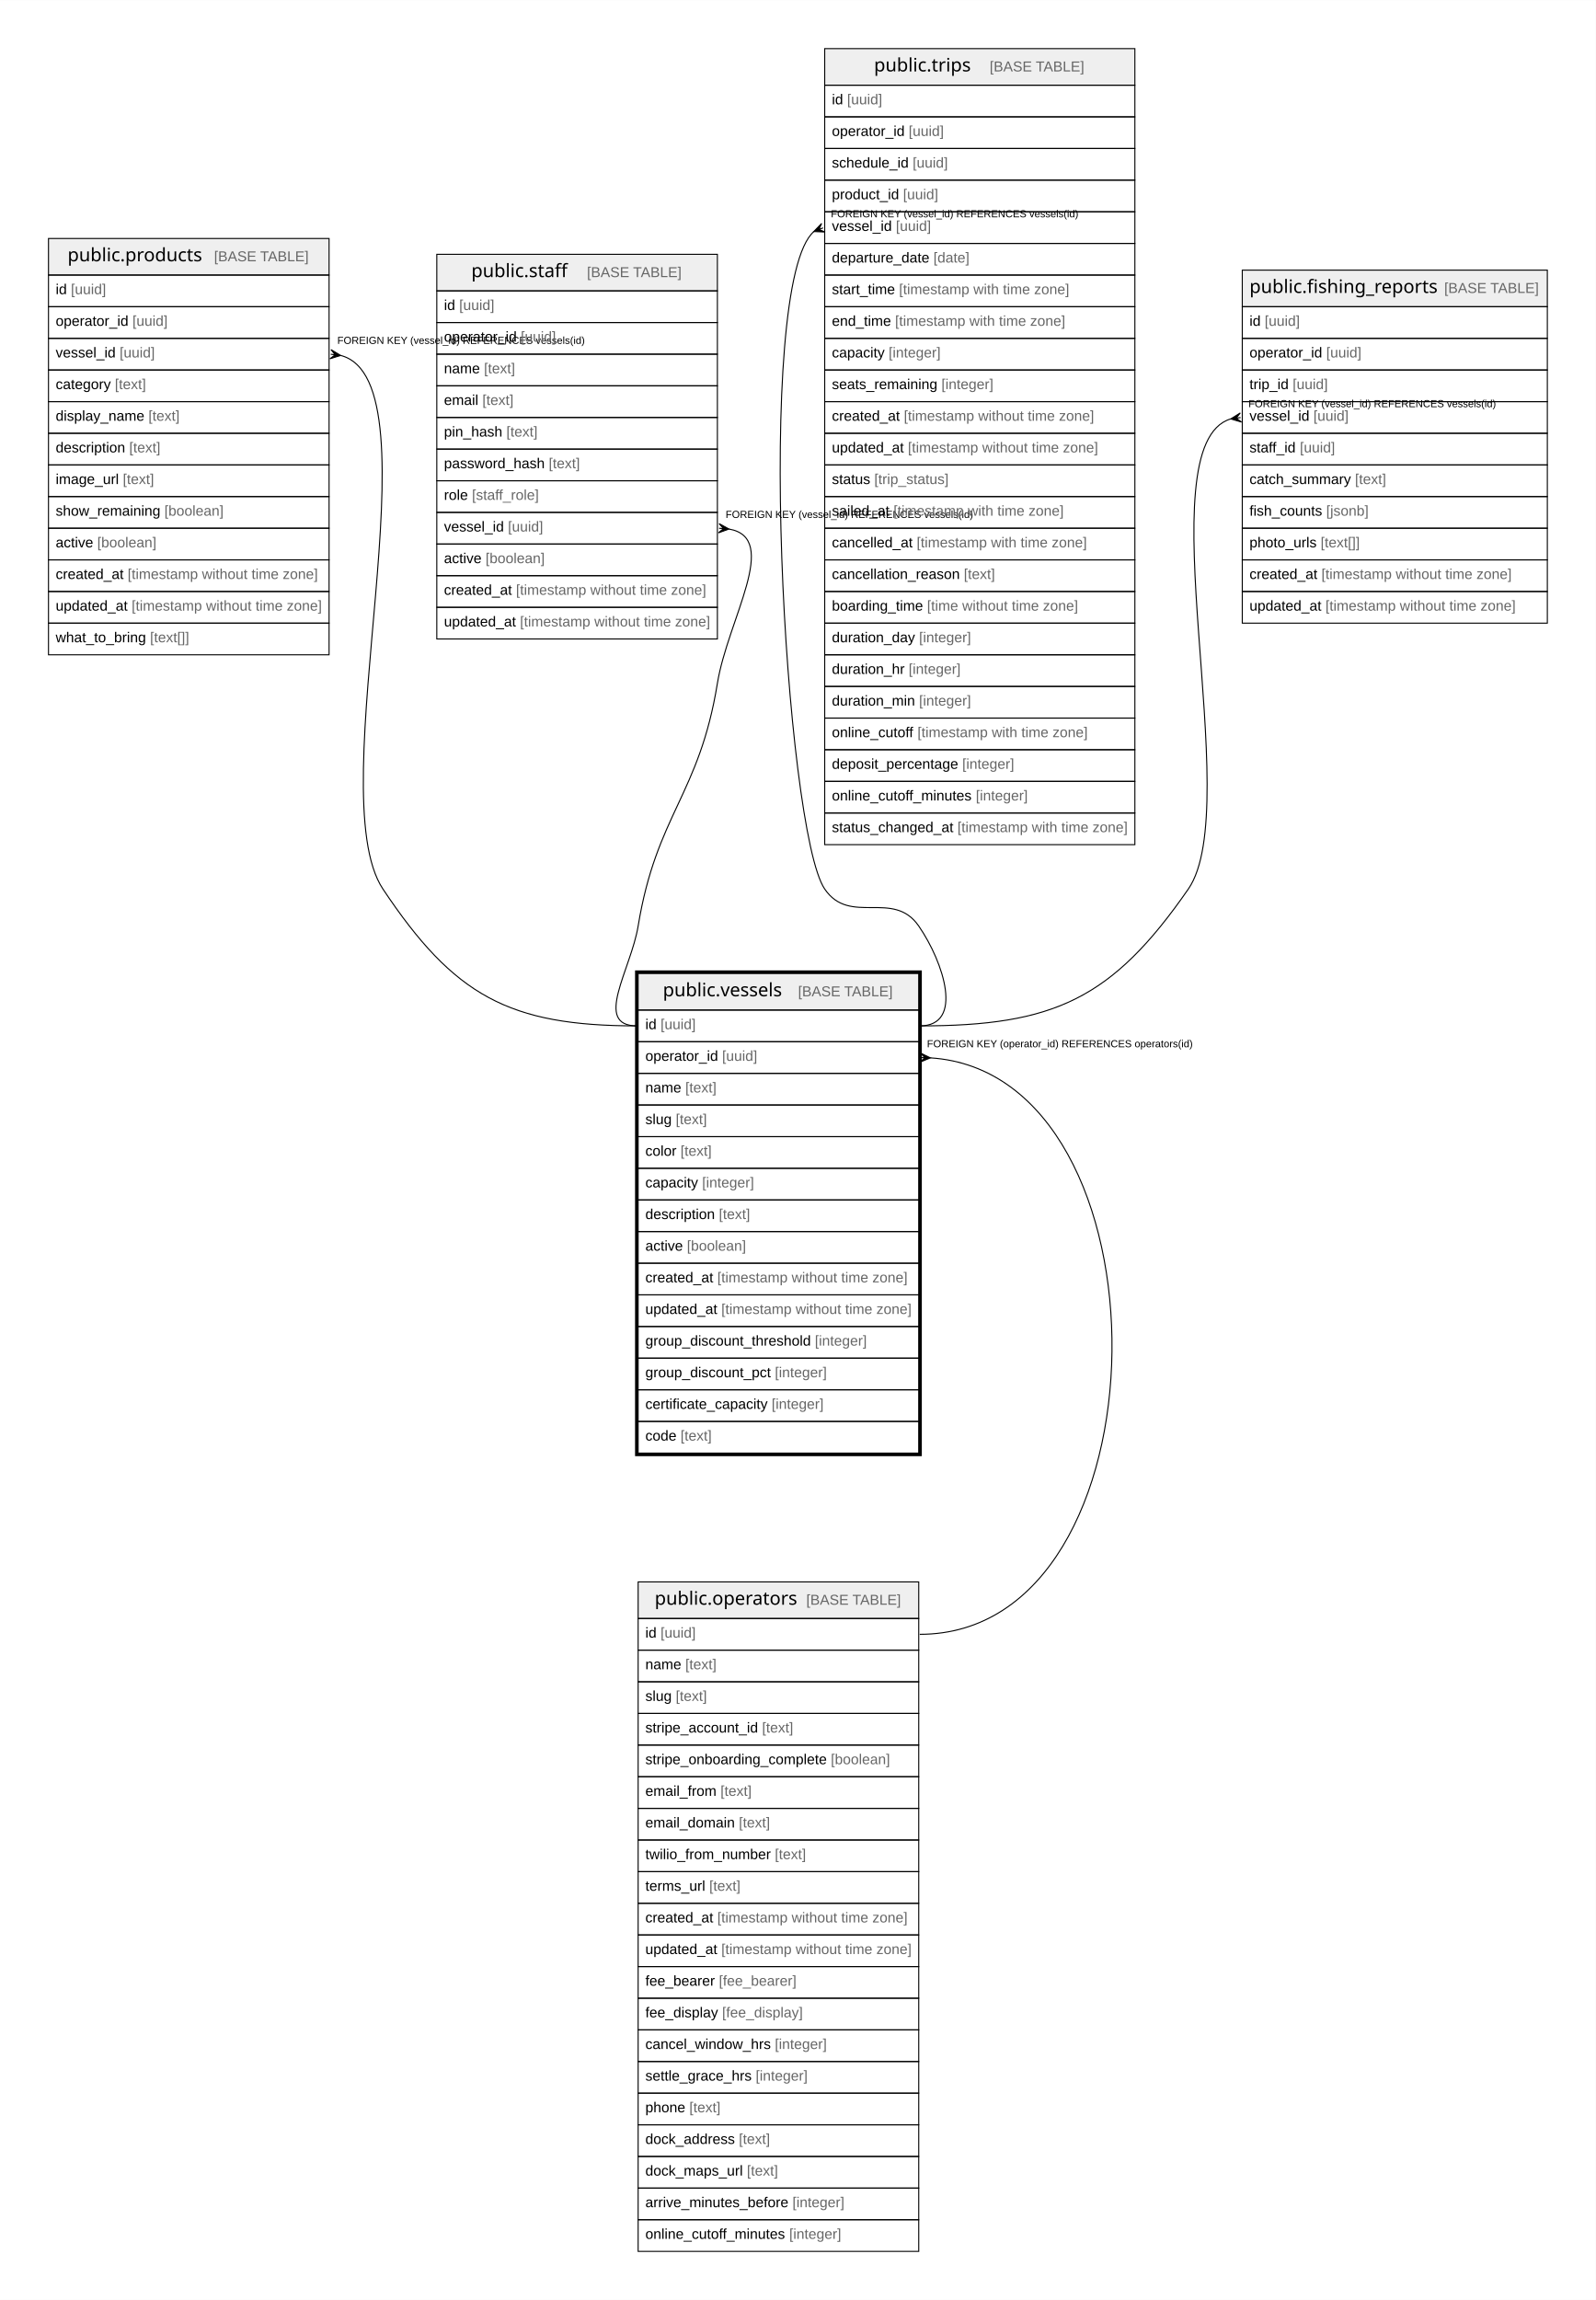
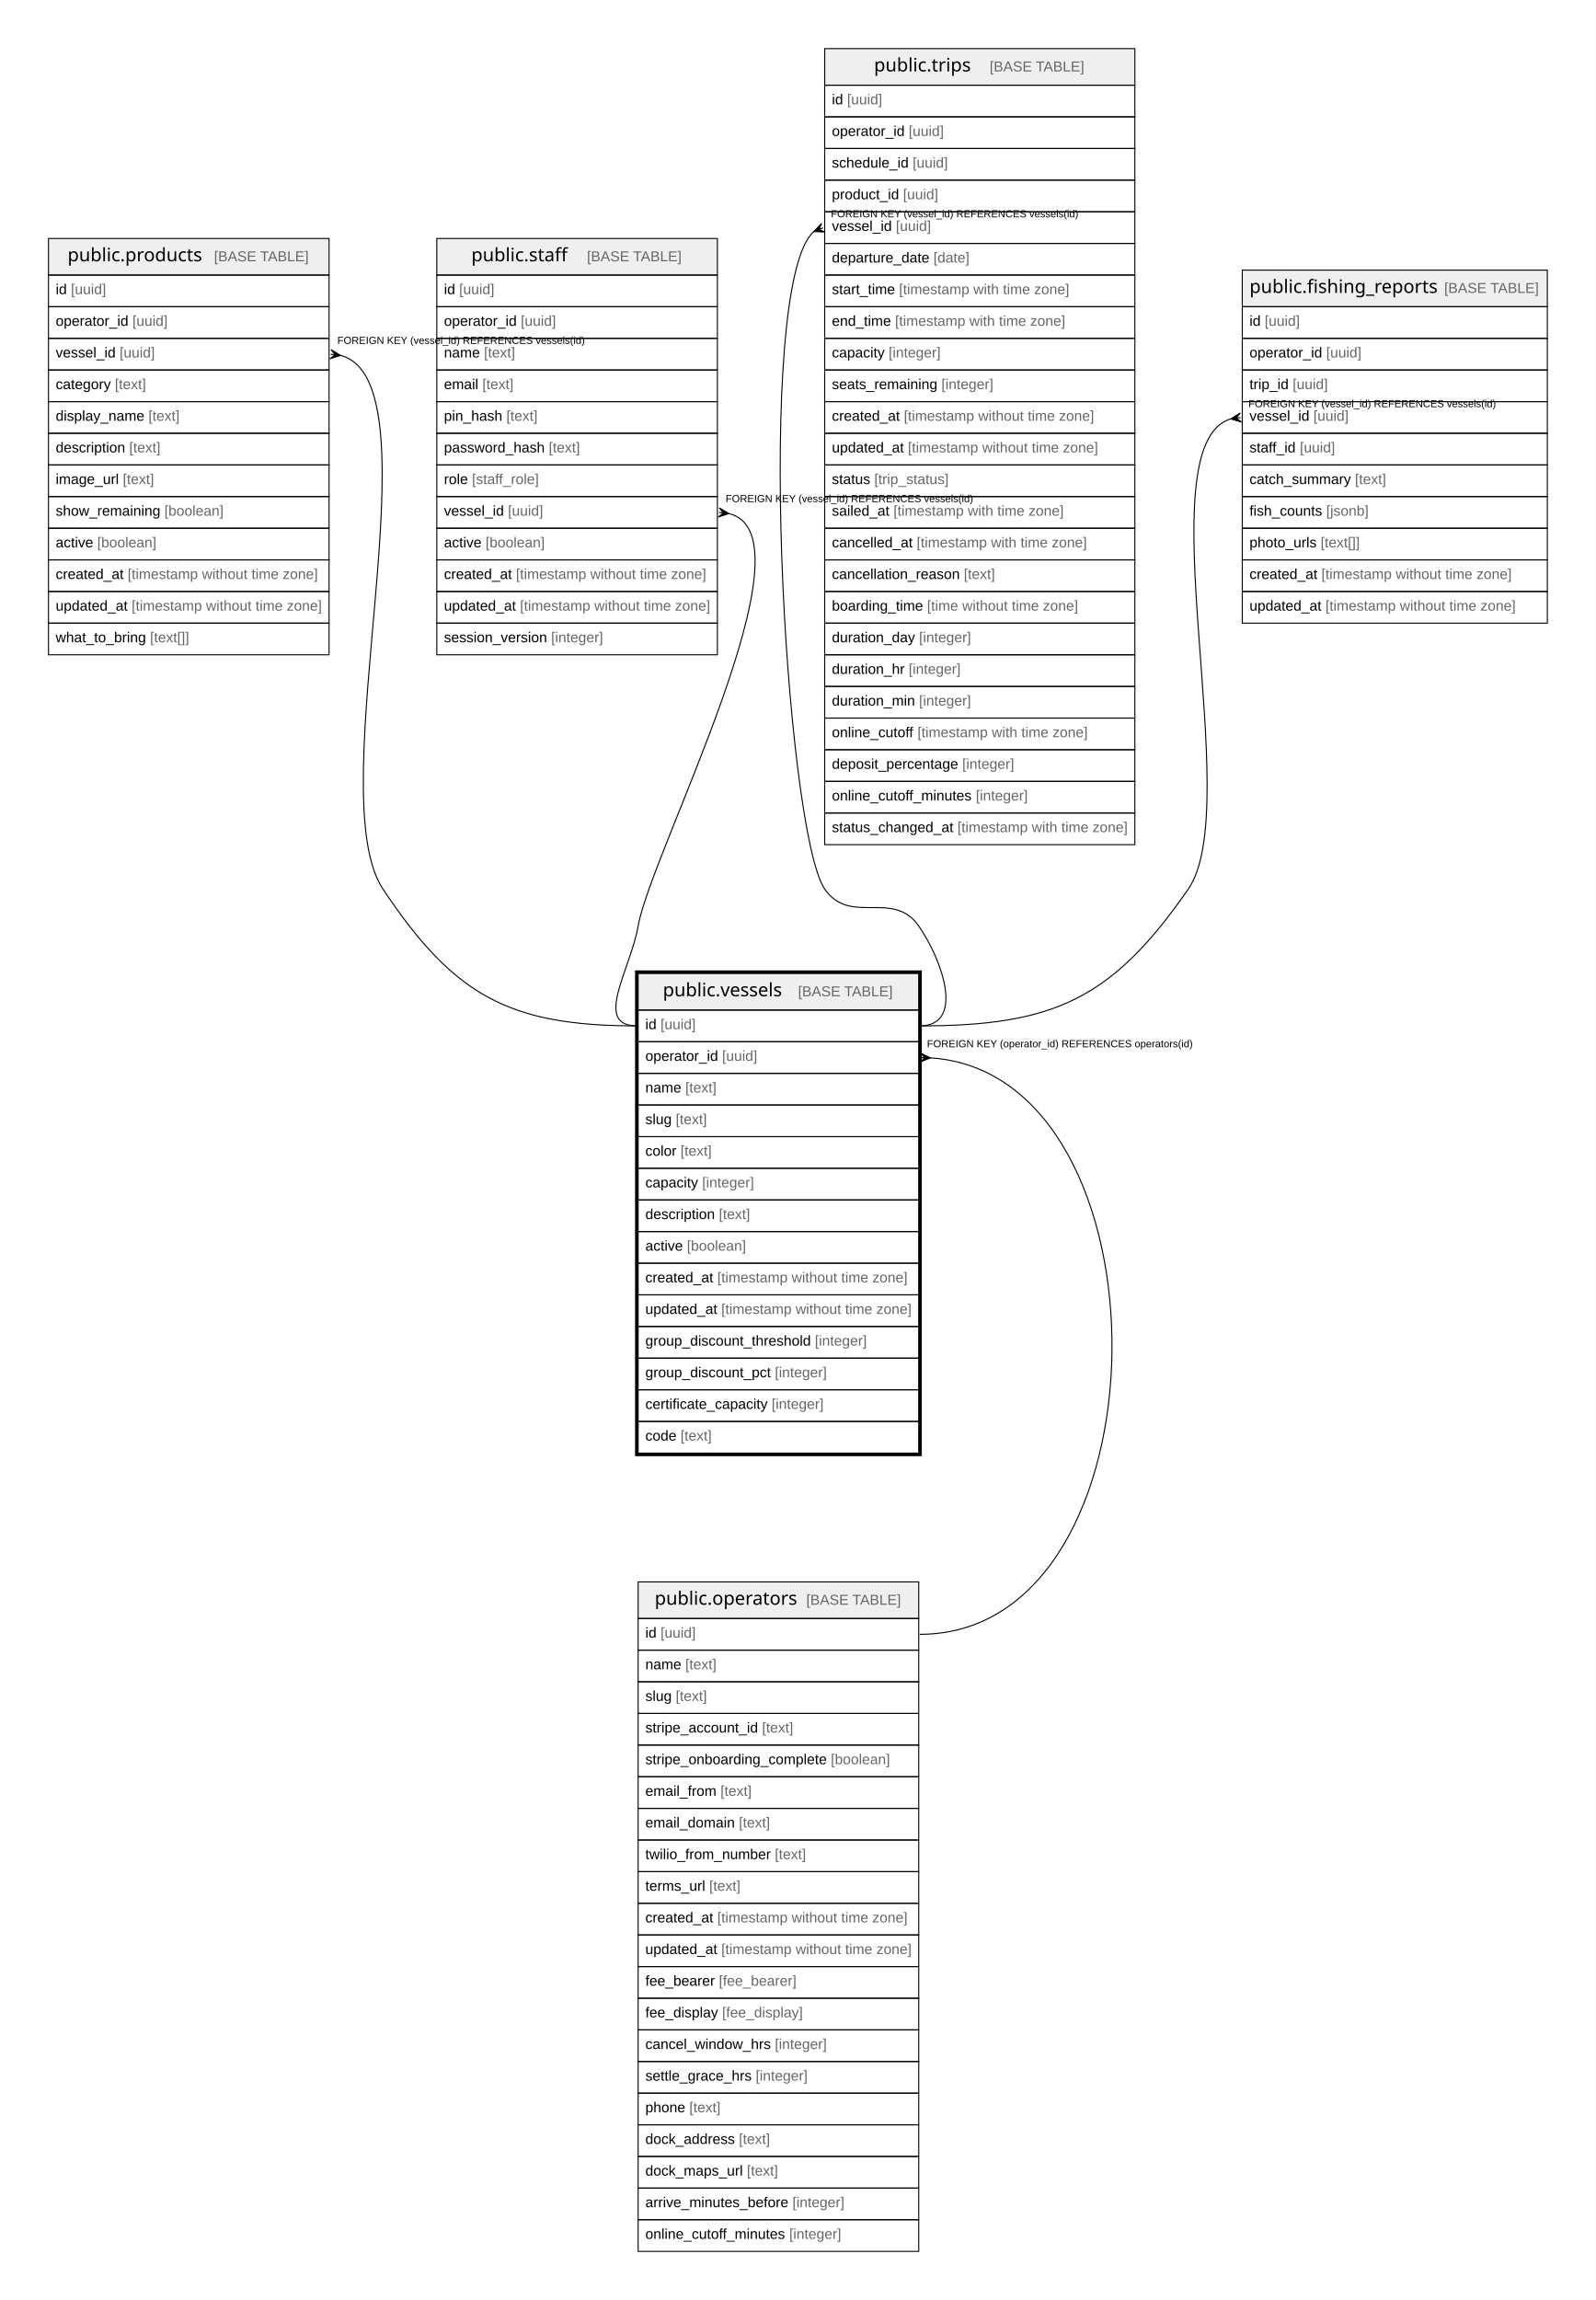
<svg xmlns="http://www.w3.org/2000/svg" width="1553pt" height="2238pt" viewBox="0.00 0.00 1553.45 2238.40">
  <g id="graph0" class="graph" transform="scale(1 1) rotate(0) translate(4 2234.4)">
    <polygon fill="white" stroke="none" points="-4,4 -4,-2234.4 1549.45,-2234.4 1549.45,4 -4,4" />
    <g id="node1" class="node">
      <polygon fill="#efefef" stroke="none" points="617.2,-1251.4 617.2,-1287 890.34,-1287 890.34,-1251.4 617.2,-1251.4" />
      <polygon fill="none" stroke="black" points="617.2,-1251.4 617.2,-1287 890.34,-1287 890.34,-1251.4 617.2,-1251.4" />
      <text text-anchor="start" x="641.28" y="-1264.8" font-family="Arial Bold" font-size="18.00">public.vessels</text>
      <text text-anchor="start" x="741.77" y="-1264.8" font-family="Arial" font-size="14.00">    </text>
      <text text-anchor="start" x="772.89" y="-1264.8" font-family="Arial" font-size="14.00" fill="#666666">[BASE TABLE]</text>
      <polygon fill="none" stroke="black" points="617.2,-1220.6 617.2,-1251.4 890.34,-1251.4 890.34,-1220.6 617.2,-1220.6" />
      <text text-anchor="start" x="624.2" y="-1232.8" font-family="Arial" font-size="14.00">id </text>
      <text text-anchor="start" x="638.99" y="-1232.8" font-family="Arial" font-size="14.00" fill="#666666">[uuid]</text>
      <polygon fill="none" stroke="black" points="617.2,-1189.8 617.2,-1220.6 890.34,-1220.6 890.34,-1189.8 617.2,-1189.8" />
      <text text-anchor="start" x="624.2" y="-1202" font-family="Arial" font-size="14.00">operator_id </text>
      <text text-anchor="start" x="698.92" y="-1202" font-family="Arial" font-size="14.00" fill="#666666">[uuid]</text>
      <polygon fill="none" stroke="black" points="617.2,-1159 617.2,-1189.8 890.34,-1189.8 890.34,-1159 617.2,-1159" />
      <text text-anchor="start" x="624.2" y="-1171.2" font-family="Arial" font-size="14.00">name </text>
      <text text-anchor="start" x="663.11" y="-1171.2" font-family="Arial" font-size="14.00" fill="#666666">[text]</text>
      <polygon fill="none" stroke="black" points="617.2,-1128.2 617.2,-1159 890.34,-1159 890.34,-1128.2 617.2,-1128.2" />
      <text text-anchor="start" x="624.2" y="-1140.4" font-family="Arial" font-size="14.00">slug </text>
      <text text-anchor="start" x="653.77" y="-1140.4" font-family="Arial" font-size="14.00" fill="#666666">[text]</text>
      <polygon fill="none" stroke="black" points="617.2,-1097.4 617.2,-1128.2 890.34,-1128.2 890.34,-1097.4 617.2,-1097.4" />
      <text text-anchor="start" x="624.2" y="-1109.6" font-family="Arial" font-size="14.00">color </text>
      <text text-anchor="start" x="658.43" y="-1109.6" font-family="Arial" font-size="14.00" fill="#666666">[text]</text>
      <polygon fill="none" stroke="black" points="617.2,-1066.6 617.2,-1097.4 890.34,-1097.4 890.34,-1066.6 617.2,-1066.6" />
      <text text-anchor="start" x="624.2" y="-1078.8" font-family="Arial" font-size="14.00">capacity </text>
      <text text-anchor="start" x="679.45" y="-1078.8" font-family="Arial" font-size="14.00" fill="#666666">[integer]</text>
      <polygon fill="none" stroke="black" points="617.2,-1035.8 617.2,-1066.6 890.34,-1066.6 890.34,-1035.8 617.2,-1035.8" />
      <text text-anchor="start" x="624.2" y="-1048" font-family="Arial" font-size="14.00">description </text>
      <text text-anchor="start" x="695.79" y="-1048" font-family="Arial" font-size="14.00" fill="#666666">[text]</text>
      <polygon fill="none" stroke="black" points="617.2,-1005 617.2,-1035.8 890.34,-1035.8 890.34,-1005 617.2,-1005" />
      <text text-anchor="start" x="624.2" y="-1017.2" font-family="Arial" font-size="14.00">active </text>
      <text text-anchor="start" x="664.66" y="-1017.2" font-family="Arial" font-size="14.00" fill="#666666">[boolean]</text>
      <polygon fill="none" stroke="black" points="617.2,-974.2 617.2,-1005 890.34,-1005 890.34,-974.2 617.2,-974.2" />
      <text text-anchor="start" x="624.2" y="-986.4" font-family="Arial" font-size="14.00">created_at </text>
      <text text-anchor="start" x="694.25" y="-986.4" font-family="Arial" font-size="14.00" fill="#666666">[timestamp without time zone]</text>
      <polygon fill="none" stroke="black" points="617.2,-943.4 617.2,-974.2 890.34,-974.2 890.34,-943.4 617.2,-943.4" />
      <text text-anchor="start" x="624.2" y="-955.6" font-family="Arial" font-size="14.00">updated_at </text>
      <text text-anchor="start" x="698.16" y="-955.6" font-family="Arial" font-size="14.00" fill="#666666">[timestamp without time zone]</text>
      <polygon fill="none" stroke="black" points="617.2,-912.6 617.2,-943.4 890.34,-943.4 890.34,-912.6 617.2,-912.6" />
      <text text-anchor="start" x="624.2" y="-924.8" font-family="Arial" font-size="14.00">group_discount_threshold </text>
      <text text-anchor="start" x="789.21" y="-924.8" font-family="Arial" font-size="14.00" fill="#666666">[integer]</text>
      <polygon fill="none" stroke="black" points="617.2,-881.8 617.2,-912.6 890.34,-912.6 890.34,-881.8 617.2,-881.8" />
      <text text-anchor="start" x="624.2" y="-894" font-family="Arial" font-size="14.00">group_discount_pct </text>
      <text text-anchor="start" x="750.29" y="-894" font-family="Arial" font-size="14.00" fill="#666666">[integer]</text>
      <polygon fill="none" stroke="black" points="617.2,-851 617.2,-881.8 890.34,-881.8 890.34,-851 617.2,-851" />
      <text text-anchor="start" x="624.2" y="-863.2" font-family="Arial" font-size="14.00">certificate_capacity </text>
      <text text-anchor="start" x="747.14" y="-863.2" font-family="Arial" font-size="14.00" fill="#666666">[integer]</text>
      <polygon fill="none" stroke="black" points="617.2,-820.2 617.2,-851 890.34,-851 890.34,-820.2 617.2,-820.2" />
      <text text-anchor="start" x="624.2" y="-832.4" font-family="Arial" font-size="14.00">code </text>
      <text text-anchor="start" x="658.45" y="-832.4" font-family="Arial" font-size="14.00" fill="#666666">[text]</text>
      <polygon fill="none" stroke="black" stroke-width="3" points="615.7,-818.7 615.7,-1288.5 891.84,-1288.5 891.84,-818.7 615.7,-818.7" />
    </g>
    <g id="node6" class="node">
      <polygon fill="#efefef" stroke="none" points="617.2,-659.2 617.2,-694.8 890.34,-694.8 890.34,-659.2 617.2,-659.2" />
      <polygon fill="none" stroke="black" points="617.2,-659.2 617.2,-694.8 890.34,-694.8 890.34,-659.2 617.2,-659.2" />
      <text text-anchor="start" x="633.3" y="-672.6" font-family="Arial Bold" font-size="18.00">public.operators</text>
      <text text-anchor="start" x="749.76" y="-672.6" font-family="Arial" font-size="14.00">    </text>
      <text text-anchor="start" x="780.88" y="-672.6" font-family="Arial" font-size="14.00" fill="#666666">[BASE TABLE]</text>
      <polygon fill="none" stroke="black" points="617.2,-628.4 617.2,-659.2 890.34,-659.2 890.34,-628.4 617.2,-628.4" />
      <text text-anchor="start" x="624.2" y="-640.6" font-family="Arial" font-size="14.00">id </text>
      <text text-anchor="start" x="638.99" y="-640.6" font-family="Arial" font-size="14.00" fill="#666666">[uuid]</text>
      <polygon fill="none" stroke="black" points="617.2,-597.6 617.2,-628.4 890.34,-628.4 890.34,-597.6 617.2,-597.6" />
      <text text-anchor="start" x="624.2" y="-609.8" font-family="Arial" font-size="14.00">name </text>
      <text text-anchor="start" x="663.11" y="-609.8" font-family="Arial" font-size="14.00" fill="#666666">[text]</text>
      <polygon fill="none" stroke="black" points="617.2,-566.8 617.2,-597.6 890.34,-597.6 890.34,-566.8 617.2,-566.8" />
      <text text-anchor="start" x="624.2" y="-579" font-family="Arial" font-size="14.00">slug </text>
      <text text-anchor="start" x="653.77" y="-579" font-family="Arial" font-size="14.00" fill="#666666">[text]</text>
      <polygon fill="none" stroke="black" points="617.2,-536 617.2,-566.8 890.34,-566.8 890.34,-536 617.2,-536" />
      <text text-anchor="start" x="624.2" y="-548.2" font-family="Arial" font-size="14.00">stripe_account_id </text>
      <text text-anchor="start" x="737.83" y="-548.2" font-family="Arial" font-size="14.00" fill="#666666">[text]</text>
      <polygon fill="none" stroke="black" points="617.2,-505.2 617.2,-536 890.34,-536 890.34,-505.2 617.2,-505.2" />
      <text text-anchor="start" x="624.2" y="-517.4" font-family="Arial" font-size="14.00">stripe_onboarding_complete </text>
      <text text-anchor="start" x="804.76" y="-517.4" font-family="Arial" font-size="14.00" fill="#666666">[boolean]</text>
      <polygon fill="none" stroke="black" points="617.2,-474.4 617.2,-505.2 890.34,-505.2 890.34,-474.4 617.2,-474.4" />
      <text text-anchor="start" x="624.2" y="-486.6" font-family="Arial" font-size="14.00">email_from </text>
      <text text-anchor="start" x="697.33" y="-486.6" font-family="Arial" font-size="14.00" fill="#666666">[text]</text>
      <polygon fill="none" stroke="black" points="617.2,-443.6 617.2,-474.4 890.34,-474.4 890.34,-443.6 617.2,-443.6" />
      <text text-anchor="start" x="624.2" y="-455.8" font-family="Arial" font-size="14.00">email_domain </text>
      <text text-anchor="start" x="715.25" y="-455.8" font-family="Arial" font-size="14.00" fill="#666666">[text]</text>
      <polygon fill="none" stroke="black" points="617.2,-412.8 617.2,-443.6 890.34,-443.6 890.34,-412.8 617.2,-412.8" />
      <text text-anchor="start" x="624.2" y="-425" font-family="Arial" font-size="14.00">twilio_from_number </text>
      <text text-anchor="start" x="750.25" y="-425" font-family="Arial" font-size="14.00" fill="#666666">[text]</text>
      <polygon fill="none" stroke="black" points="617.2,-382 617.2,-412.8 890.34,-412.8 890.34,-382 617.2,-382" />
      <text text-anchor="start" x="624.2" y="-394.2" font-family="Arial" font-size="14.00">terms_url </text>
      <text text-anchor="start" x="686.43" y="-394.2" font-family="Arial" font-size="14.00" fill="#666666">[text]</text>
      <polygon fill="none" stroke="black" points="617.2,-351.2 617.2,-382 890.34,-382 890.34,-351.2 617.2,-351.2" />
      <text text-anchor="start" x="624.2" y="-363.4" font-family="Arial" font-size="14.00">created_at </text>
      <text text-anchor="start" x="694.25" y="-363.4" font-family="Arial" font-size="14.00" fill="#666666">[timestamp without time zone]</text>
      <polygon fill="none" stroke="black" points="617.2,-320.4 617.2,-351.2 890.34,-351.2 890.34,-320.4 617.2,-320.4" />
      <text text-anchor="start" x="624.2" y="-332.6" font-family="Arial" font-size="14.00">updated_at </text>
      <text text-anchor="start" x="698.16" y="-332.6" font-family="Arial" font-size="14.00" fill="#666666">[timestamp without time zone]</text>
      <polygon fill="none" stroke="black" points="617.2,-289.6 617.2,-320.4 890.34,-320.4 890.34,-289.6 617.2,-289.6" />
      <text text-anchor="start" x="624.2" y="-301.8" font-family="Arial" font-size="14.00">fee_bearer </text>
      <text text-anchor="start" x="695.81" y="-301.8" font-family="Arial" font-size="14.00" fill="#666666">[fee_bearer]</text>
      <polygon fill="none" stroke="black" points="617.2,-258.8 617.2,-289.6 890.34,-289.6 890.34,-258.8 617.2,-258.8" />
      <text text-anchor="start" x="624.2" y="-271" font-family="Arial" font-size="14.00">fee_display </text>
      <text text-anchor="start" x="698.92" y="-271" font-family="Arial" font-size="14.00" fill="#666666">[fee_display]</text>
      <polygon fill="none" stroke="black" points="617.2,-228 617.2,-258.8 890.34,-258.8 890.34,-228 617.2,-228" />
      <text text-anchor="start" x="624.2" y="-240.2" font-family="Arial" font-size="14.00">cancel_window_hrs </text>
      <text text-anchor="start" x="750.27" y="-240.2" font-family="Arial" font-size="14.00" fill="#666666">[integer]</text>
      <polygon fill="none" stroke="black" points="617.2,-197.2 617.2,-228 890.34,-228 890.34,-197.2 617.2,-197.2" />
      <text text-anchor="start" x="624.2" y="-209.4" font-family="Arial" font-size="14.00">settle_grace_hrs </text>
      <text text-anchor="start" x="731.59" y="-209.4" font-family="Arial" font-size="14.00" fill="#666666">[integer]</text>
      <polygon fill="none" stroke="black" points="617.2,-166.4 617.2,-197.2 890.34,-197.2 890.34,-166.4 617.2,-166.4" />
      <text text-anchor="start" x="624.2" y="-178.6" font-family="Arial" font-size="14.00">phone </text>
      <text text-anchor="start" x="667.02" y="-178.6" font-family="Arial" font-size="14.00" fill="#666666">[text]</text>
      <polygon fill="none" stroke="black" points="617.2,-135.6 617.2,-166.4 890.34,-166.4 890.34,-135.6 617.2,-135.6" />
      <text text-anchor="start" x="624.2" y="-147.8" font-family="Arial" font-size="14.00">dock_address </text>
      <text text-anchor="start" x="715.25" y="-147.8" font-family="Arial" font-size="14.00" fill="#666666">[text]</text>
      <polygon fill="none" stroke="black" points="617.2,-104.8 617.2,-135.6 890.34,-135.6 890.34,-104.8 617.2,-104.8" />
      <text text-anchor="start" x="624.2" y="-117" font-family="Arial" font-size="14.00">dock_maps_url </text>
      <text text-anchor="start" x="723.03" y="-117" font-family="Arial" font-size="14.00" fill="#666666">[text]</text>
      <polygon fill="none" stroke="black" points="617.2,-74 617.2,-104.8 890.34,-104.8 890.34,-74 617.2,-74" />
      <text text-anchor="start" x="624.2" y="-86.2" font-family="Arial" font-size="14.00">arrive_minutes_before </text>
      <text text-anchor="start" x="767.39" y="-86.2" font-family="Arial" font-size="14.00" fill="#666666">[integer]</text>
      <polygon fill="none" stroke="black" points="617.2,-43.2 617.2,-74 890.34,-74 890.34,-43.2 617.2,-43.2" />
      <text text-anchor="start" x="624.2" y="-55.4" font-family="Arial" font-size="14.00">online_cutoff_minutes </text>
      <text text-anchor="start" x="764.29" y="-55.4" font-family="Arial" font-size="14.00" fill="#666666">[integer]</text>
    </g>
    <g id="edge5" class="edge">
      <path fill="none" stroke="black" d="M901.44,-1204.89C1140.81,-1189.95 1137.44,-643.8 891.34,-643.8" />
      <polygon fill="black" stroke="black" points="901.67,-1204.88 891.54,-1200.69 896.34,-1205.05 892.01,-1205.18 892.01,-1205.18 892.01,-1205.18 896.34,-1205.05 891.82,-1209.69 901.67,-1204.88" />
      <text text-anchor="start" x="898.34" y="-1215.2" font-family="Arial" font-size="10.00">FOREIGN KEY (operator_id) REFERENCES operators(id)</text>
    </g>
    <g id="node2" class="node">
      <polygon fill="#efefef" stroke="none" points="43.2,-1966.8 43.2,-2002.4 316.34,-2002.4 316.34,-1966.8 43.2,-1966.8" />
      <polygon fill="none" stroke="black" points="43.2,-1966.8 43.2,-2002.4 316.34,-2002.4 316.34,-1966.8 43.2,-1966.8" />
      <text text-anchor="start" x="61.79" y="-1980.2" font-family="Arial Bold" font-size="18.00">public.products</text>
      <text text-anchor="start" x="173.27" y="-1980.2" font-family="Arial" font-size="14.00">    </text>
      <text text-anchor="start" x="204.38" y="-1980.2" font-family="Arial" font-size="14.00" fill="#666666">[BASE TABLE]</text>
      <polygon fill="none" stroke="black" points="43.2,-1936 43.2,-1966.8 316.34,-1966.8 316.34,-1936 43.2,-1936" />
      <text text-anchor="start" x="50.2" y="-1948.2" font-family="Arial" font-size="14.00">id </text>
      <text text-anchor="start" x="64.99" y="-1948.2" font-family="Arial" font-size="14.00" fill="#666666">[uuid]</text>
      <polygon fill="none" stroke="black" points="43.2,-1905.2 43.2,-1936 316.34,-1936 316.34,-1905.2 43.2,-1905.2" />
      <text text-anchor="start" x="50.2" y="-1917.4" font-family="Arial" font-size="14.00">operator_id </text>
      <text text-anchor="start" x="124.92" y="-1917.4" font-family="Arial" font-size="14.00" fill="#666666">[uuid]</text>
      <polygon fill="none" stroke="black" points="43.2,-1874.4 43.2,-1905.2 316.34,-1905.2 316.34,-1874.4 43.2,-1874.4" />
      <text text-anchor="start" x="50.2" y="-1886.6" font-family="Arial" font-size="14.00">vessel_id </text>
      <text text-anchor="start" x="112.45" y="-1886.6" font-family="Arial" font-size="14.00" fill="#666666">[uuid]</text>
      <polygon fill="none" stroke="black" points="43.2,-1843.6 43.2,-1874.4 316.34,-1874.4 316.34,-1843.6 43.2,-1843.6" />
      <text text-anchor="start" x="50.2" y="-1855.8" font-family="Arial" font-size="14.00">category </text>
      <text text-anchor="start" x="107.79" y="-1855.8" font-family="Arial" font-size="14.00" fill="#666666">[text]</text>
      <polygon fill="none" stroke="black" points="43.2,-1812.8 43.2,-1843.6 316.34,-1843.6 316.34,-1812.8 43.2,-1812.8" />
      <text text-anchor="start" x="50.2" y="-1825" font-family="Arial" font-size="14.00">display_name </text>
      <text text-anchor="start" x="140.48" y="-1825" font-family="Arial" font-size="14.00" fill="#666666">[text]</text>
      <polygon fill="none" stroke="black" points="43.2,-1782 43.2,-1812.8 316.34,-1812.8 316.34,-1782 43.2,-1782" />
      <text text-anchor="start" x="50.2" y="-1794.2" font-family="Arial" font-size="14.00">description </text>
      <text text-anchor="start" x="121.79" y="-1794.2" font-family="Arial" font-size="14.00" fill="#666666">[text]</text>
      <polygon fill="none" stroke="black" points="43.2,-1751.2 43.2,-1782 316.34,-1782 316.34,-1751.2 43.2,-1751.2" />
      <text text-anchor="start" x="50.2" y="-1763.4" font-family="Arial" font-size="14.00">image_url </text>
      <text text-anchor="start" x="115.57" y="-1763.4" font-family="Arial" font-size="14.00" fill="#666666">[text]</text>
      <polygon fill="none" stroke="black" points="43.2,-1720.4 43.2,-1751.2 316.34,-1751.2 316.34,-1720.4 43.2,-1720.4" />
      <text text-anchor="start" x="50.2" y="-1732.6" font-family="Arial" font-size="14.00">show_remaining </text>
      <text text-anchor="start" x="156.03" y="-1732.6" font-family="Arial" font-size="14.00" fill="#666666">[boolean]</text>
      <polygon fill="none" stroke="black" points="43.2,-1689.6 43.2,-1720.4 316.34,-1720.4 316.34,-1689.6 43.2,-1689.6" />
      <text text-anchor="start" x="50.2" y="-1701.8" font-family="Arial" font-size="14.00">active </text>
      <text text-anchor="start" x="90.66" y="-1701.8" font-family="Arial" font-size="14.00" fill="#666666">[boolean]</text>
      <polygon fill="none" stroke="black" points="43.2,-1658.8 43.2,-1689.6 316.34,-1689.6 316.34,-1658.8 43.2,-1658.8" />
      <text text-anchor="start" x="50.2" y="-1671" font-family="Arial" font-size="14.00">created_at </text>
      <text text-anchor="start" x="120.25" y="-1671" font-family="Arial" font-size="14.00" fill="#666666">[timestamp without time zone]</text>
      <polygon fill="none" stroke="black" points="43.2,-1628 43.2,-1658.8 316.34,-1658.8 316.34,-1628 43.2,-1628" />
      <text text-anchor="start" x="50.2" y="-1640.2" font-family="Arial" font-size="14.00">updated_at </text>
      <text text-anchor="start" x="124.16" y="-1640.2" font-family="Arial" font-size="14.00" fill="#666666">[timestamp without time zone]</text>
      <polygon fill="none" stroke="black" points="43.2,-1597.2 43.2,-1628 316.34,-1628 316.34,-1597.2 43.2,-1597.2" />
      <text text-anchor="start" x="50.2" y="-1609.4" font-family="Arial" font-size="14.00">what_to_bring </text>
      <text text-anchor="start" x="142.04" y="-1609.4" font-family="Arial" font-size="14.00" fill="#666666">[text[]]</text>
    </g>
    <g id="edge1" class="edge">
      <path fill="none" stroke="black" d="M327.54,-1888.58C425.7,-1863.63 306.33,-1462.92 368.77,-1369.2 438.02,-1265.26 491.31,-1236 616.2,-1236" />
      <polygon fill="black" stroke="black" points="327.6,-1888.57 317.14,-1885.29 322.31,-1889.21 318.01,-1889.72 318.01,-1889.72 318.01,-1889.72 322.31,-1889.21 318.21,-1894.23 327.6,-1888.57" />
      <text text-anchor="start" x="324.34" y="-1899.8" font-family="Arial" font-size="10.00">FOREIGN KEY (vessel_id) REFERENCES vessels(id)</text>
    </g>
    <g id="node3" class="node">
-       <polygon fill="#efefef" stroke="none" points="421.2,-1951.4 421.2,-1987 694.34,-1987 694.34,-1951.4 421.2,-1951.4" />
-       <polygon fill="none" stroke="black" points="421.2,-1951.4 421.2,-1987 694.34,-1987 694.34,-1951.4 421.2,-1951.4" />
-       <text text-anchor="start" x="454.79" y="-1964.8" font-family="Arial Bold" font-size="18.00">public.staff</text>
-       <text text-anchor="start" x="536.26" y="-1964.8" font-family="Arial" font-size="14.00">    </text>
-       <text text-anchor="start" x="567.38" y="-1964.8" font-family="Arial" font-size="14.00" fill="#666666">[BASE TABLE]</text>
-       <polygon fill="none" stroke="black" points="421.2,-1920.6 421.2,-1951.4 694.34,-1951.4 694.34,-1920.6 421.2,-1920.6" />
-       <text text-anchor="start" x="428.2" y="-1932.8" font-family="Arial" font-size="14.00">id </text>
-       <text text-anchor="start" x="442.99" y="-1932.8" font-family="Arial" font-size="14.00" fill="#666666">[uuid]</text>
-       <polygon fill="none" stroke="black" points="421.2,-1889.8 421.2,-1920.6 694.34,-1920.6 694.34,-1889.8 421.2,-1889.8" />
-       <text text-anchor="start" x="428.2" y="-1902" font-family="Arial" font-size="14.00">operator_id </text>
-       <text text-anchor="start" x="502.92" y="-1902" font-family="Arial" font-size="14.00" fill="#666666">[uuid]</text>
-       <polygon fill="none" stroke="black" points="421.2,-1859 421.2,-1889.8 694.34,-1889.8 694.34,-1859 421.2,-1859" />
-       <text text-anchor="start" x="428.2" y="-1871.2" font-family="Arial" font-size="14.00">name </text>
-       <text text-anchor="start" x="467.11" y="-1871.2" font-family="Arial" font-size="14.00" fill="#666666">[text]</text>
-       <polygon fill="none" stroke="black" points="421.2,-1828.2 421.2,-1859 694.34,-1859 694.34,-1828.2 421.2,-1828.2" />
-       <text text-anchor="start" x="428.2" y="-1840.4" font-family="Arial" font-size="14.00">email </text>
-       <text text-anchor="start" x="465.54" y="-1840.4" font-family="Arial" font-size="14.00" fill="#666666">[text]</text>
-       <polygon fill="none" stroke="black" points="421.2,-1797.4 421.2,-1828.2 694.34,-1828.2 694.34,-1797.4 421.2,-1797.4" />
-       <text text-anchor="start" x="428.2" y="-1809.6" font-family="Arial" font-size="14.00">pin_hash </text>
-       <text text-anchor="start" x="488.92" y="-1809.6" font-family="Arial" font-size="14.00" fill="#666666">[text]</text>
-       <polygon fill="none" stroke="black" points="421.2,-1766.6 421.2,-1797.4 694.34,-1797.4 694.34,-1766.6 421.2,-1766.6" />
-       <text text-anchor="start" x="428.2" y="-1778.8" font-family="Arial" font-size="14.00">password_hash </text>
-       <text text-anchor="start" x="530.15" y="-1778.8" font-family="Arial" font-size="14.00" fill="#666666">[text]</text>
-       <polygon fill="none" stroke="black" points="421.2,-1735.8 421.2,-1766.6 694.34,-1766.6 694.34,-1735.8 421.2,-1735.8" />
-       <text text-anchor="start" x="428.2" y="-1748" font-family="Arial" font-size="14.00">role </text>
-       <text text-anchor="start" x="455.43" y="-1748" font-family="Arial" font-size="14.00" fill="#666666">[staff_role]</text>
-       <polygon fill="none" stroke="black" points="421.2,-1705 421.2,-1735.8 694.34,-1735.8 694.34,-1705 421.2,-1705" />
-       <text text-anchor="start" x="428.2" y="-1717.2" font-family="Arial" font-size="14.00">vessel_id </text>
-       <text text-anchor="start" x="490.45" y="-1717.2" font-family="Arial" font-size="14.00" fill="#666666">[uuid]</text>
-       <polygon fill="none" stroke="black" points="421.2,-1674.2 421.2,-1705 694.34,-1705 694.34,-1674.2 421.2,-1674.2" />
-       <text text-anchor="start" x="428.2" y="-1686.4" font-family="Arial" font-size="14.00">active </text>
-       <text text-anchor="start" x="468.66" y="-1686.4" font-family="Arial" font-size="14.00" fill="#666666">[boolean]</text>
-       <polygon fill="none" stroke="black" points="421.2,-1643.4 421.2,-1674.2 694.34,-1674.2 694.34,-1643.4 421.2,-1643.4" />
-       <text text-anchor="start" x="428.2" y="-1655.6" font-family="Arial" font-size="14.00">created_at </text>
-       <text text-anchor="start" x="498.25" y="-1655.6" font-family="Arial" font-size="14.00" fill="#666666">[timestamp without time zone]</text>
-       <polygon fill="none" stroke="black" points="421.2,-1612.6 421.2,-1643.4 694.34,-1643.4 694.34,-1612.6 421.2,-1612.6" />
-       <text text-anchor="start" x="428.2" y="-1624.8" font-family="Arial" font-size="14.00">updated_at </text>
-       <text text-anchor="start" x="502.16" y="-1624.8" font-family="Arial" font-size="14.00" fill="#666666">[timestamp without time zone]</text>
+       <polygon fill="#efefef" stroke="none" points="421.2,-1966.8 421.2,-2002.4 694.34,-2002.4 694.34,-1966.8 421.2,-1966.8" />
+       <polygon fill="none" stroke="black" points="421.2,-1966.8 421.2,-2002.4 694.34,-2002.4 694.34,-1966.8 421.2,-1966.8" />
+       <text text-anchor="start" x="454.79" y="-1980.2" font-family="Arial Bold" font-size="18.00">public.staff</text>
+       <text text-anchor="start" x="536.26" y="-1980.2" font-family="Arial" font-size="14.00">    </text>
+       <text text-anchor="start" x="567.38" y="-1980.2" font-family="Arial" font-size="14.00" fill="#666666">[BASE TABLE]</text>
+       <polygon fill="none" stroke="black" points="421.2,-1936 421.2,-1966.8 694.34,-1966.8 694.34,-1936 421.2,-1936" />
+       <text text-anchor="start" x="428.2" y="-1948.2" font-family="Arial" font-size="14.00">id </text>
+       <text text-anchor="start" x="442.99" y="-1948.2" font-family="Arial" font-size="14.00" fill="#666666">[uuid]</text>
+       <polygon fill="none" stroke="black" points="421.2,-1905.2 421.2,-1936 694.34,-1936 694.34,-1905.2 421.2,-1905.2" />
+       <text text-anchor="start" x="428.2" y="-1917.4" font-family="Arial" font-size="14.00">operator_id </text>
+       <text text-anchor="start" x="502.92" y="-1917.4" font-family="Arial" font-size="14.00" fill="#666666">[uuid]</text>
+       <polygon fill="none" stroke="black" points="421.2,-1874.4 421.2,-1905.2 694.34,-1905.2 694.34,-1874.4 421.2,-1874.4" />
+       <text text-anchor="start" x="428.2" y="-1886.6" font-family="Arial" font-size="14.00">name </text>
+       <text text-anchor="start" x="467.11" y="-1886.6" font-family="Arial" font-size="14.00" fill="#666666">[text]</text>
+       <polygon fill="none" stroke="black" points="421.2,-1843.6 421.2,-1874.4 694.34,-1874.4 694.34,-1843.6 421.2,-1843.6" />
+       <text text-anchor="start" x="428.2" y="-1855.8" font-family="Arial" font-size="14.00">email </text>
+       <text text-anchor="start" x="465.54" y="-1855.8" font-family="Arial" font-size="14.00" fill="#666666">[text]</text>
+       <polygon fill="none" stroke="black" points="421.2,-1812.8 421.2,-1843.6 694.34,-1843.6 694.34,-1812.8 421.2,-1812.8" />
+       <text text-anchor="start" x="428.2" y="-1825" font-family="Arial" font-size="14.00">pin_hash </text>
+       <text text-anchor="start" x="488.92" y="-1825" font-family="Arial" font-size="14.00" fill="#666666">[text]</text>
+       <polygon fill="none" stroke="black" points="421.2,-1782 421.2,-1812.8 694.34,-1812.8 694.34,-1782 421.2,-1782" />
+       <text text-anchor="start" x="428.2" y="-1794.2" font-family="Arial" font-size="14.00">password_hash </text>
+       <text text-anchor="start" x="530.15" y="-1794.2" font-family="Arial" font-size="14.00" fill="#666666">[text]</text>
+       <polygon fill="none" stroke="black" points="421.2,-1751.2 421.2,-1782 694.34,-1782 694.34,-1751.2 421.2,-1751.2" />
+       <text text-anchor="start" x="428.2" y="-1763.4" font-family="Arial" font-size="14.00">role </text>
+       <text text-anchor="start" x="455.43" y="-1763.4" font-family="Arial" font-size="14.00" fill="#666666">[staff_role]</text>
+       <polygon fill="none" stroke="black" points="421.2,-1720.4 421.2,-1751.2 694.34,-1751.2 694.34,-1720.4 421.2,-1720.4" />
+       <text text-anchor="start" x="428.2" y="-1732.6" font-family="Arial" font-size="14.00">vessel_id </text>
+       <text text-anchor="start" x="490.45" y="-1732.6" font-family="Arial" font-size="14.00" fill="#666666">[uuid]</text>
+       <polygon fill="none" stroke="black" points="421.2,-1689.6 421.2,-1720.4 694.34,-1720.4 694.34,-1689.6 421.2,-1689.6" />
+       <text text-anchor="start" x="428.2" y="-1701.8" font-family="Arial" font-size="14.00">active </text>
+       <text text-anchor="start" x="468.66" y="-1701.8" font-family="Arial" font-size="14.00" fill="#666666">[boolean]</text>
+       <polygon fill="none" stroke="black" points="421.2,-1658.8 421.2,-1689.6 694.34,-1689.6 694.34,-1658.8 421.2,-1658.8" />
+       <text text-anchor="start" x="428.2" y="-1671" font-family="Arial" font-size="14.00">created_at </text>
+       <text text-anchor="start" x="498.25" y="-1671" font-family="Arial" font-size="14.00" fill="#666666">[timestamp without time zone]</text>
+       <polygon fill="none" stroke="black" points="421.2,-1628 421.2,-1658.8 694.34,-1658.8 694.34,-1628 421.2,-1628" />
+       <text text-anchor="start" x="428.2" y="-1640.2" font-family="Arial" font-size="14.00">updated_at </text>
+       <text text-anchor="start" x="502.16" y="-1640.2" font-family="Arial" font-size="14.00" fill="#666666">[timestamp without time zone]</text>
+       <polygon fill="none" stroke="black" points="421.2,-1597.2 421.2,-1628 694.34,-1628 694.34,-1597.2 421.2,-1597.2" />
+       <text text-anchor="start" x="428.2" y="-1609.4" font-family="Arial" font-size="14.00">session_version </text>
+       <text text-anchor="start" x="532.48" y="-1609.4" font-family="Arial" font-size="14.00" fill="#666666">[integer]</text>
    </g>
    <g id="edge2" class="edge">
-       <path fill="none" stroke="black" d="M705.58,-1719.6C756.11,-1710.86 704.5,-1631.89 694.34,-1569.4 676.62,-1460.4 635.12,-1442.17 617.2,-1333.2 610.19,-1290.57 573,-1236 616.2,-1236" />
-       <polygon fill="black" stroke="black" points="705.65,-1719.6 695.33,-1715.89 700.33,-1720.01 696.01,-1720.35 696.01,-1720.35 696.01,-1720.35 700.33,-1720.01 696.03,-1724.86 705.65,-1719.6" />
-       <text text-anchor="start" x="702.34" y="-1730.4" font-family="Arial" font-size="10.00">FOREIGN KEY (vessel_id) REFERENCES vessels(id)</text>
+       <path fill="none" stroke="black" d="M705.54,-1734.67C792.59,-1713.69 629.86,-1405.54 617.2,-1333.2 609.75,-1290.64 573,-1236 616.2,-1236" />
+       <polygon fill="black" stroke="black" points="705.62,-1734.67 695.18,-1731.29 700.31,-1735.25 696.01,-1735.73 696.01,-1735.73 696.01,-1735.73 700.31,-1735.25 696.17,-1740.24 705.62,-1734.67" />
+       <text text-anchor="start" x="702.34" y="-1745.8" font-family="Arial" font-size="10.00">FOREIGN KEY (vessel_id) REFERENCES vessels(id)</text>
    </g>
    <g id="node4" class="node">
      <polygon fill="#efefef" stroke="none" points="798.81,-2151.6 798.81,-2187.2 1100.74,-2187.2 1100.74,-2151.6 798.81,-2151.6" />
      <polygon fill="none" stroke="black" points="798.81,-2151.6 798.81,-2187.2 1100.74,-2187.2 1100.74,-2151.6 798.81,-2151.6" />
      <text text-anchor="start" x="846.78" y="-2165" font-family="Arial Bold" font-size="18.00">public.trips</text>
      <text text-anchor="start" x="928.27" y="-2165" font-family="Arial" font-size="14.00">    </text>
      <text text-anchor="start" x="959.39" y="-2165" font-family="Arial" font-size="14.00" fill="#666666">[BASE TABLE]</text>
      <polygon fill="none" stroke="black" points="798.81,-2120.8 798.81,-2151.6 1100.74,-2151.6 1100.74,-2120.8 798.81,-2120.8" />
      <text text-anchor="start" x="805.81" y="-2133" font-family="Arial" font-size="14.00">id </text>
      <text text-anchor="start" x="820.59" y="-2133" font-family="Arial" font-size="14.00" fill="#666666">[uuid]</text>
      <polygon fill="none" stroke="black" points="798.81,-2090 798.81,-2120.8 1100.74,-2120.8 1100.74,-2090 798.81,-2090" />
      <text text-anchor="start" x="805.81" y="-2102.2" font-family="Arial" font-size="14.00">operator_id </text>
      <text text-anchor="start" x="880.52" y="-2102.2" font-family="Arial" font-size="14.00" fill="#666666">[uuid]</text>
      <polygon fill="none" stroke="black" points="798.81,-2059.2 798.81,-2090 1100.74,-2090 1100.74,-2059.2 798.81,-2059.2" />
      <text text-anchor="start" x="805.81" y="-2071.4" font-family="Arial" font-size="14.00">schedule_id </text>
      <text text-anchor="start" x="884.42" y="-2071.4" font-family="Arial" font-size="14.00" fill="#666666">[uuid]</text>
      <polygon fill="none" stroke="black" points="798.81,-2028.4 798.81,-2059.2 1100.74,-2059.2 1100.74,-2028.4 798.81,-2028.4" />
      <text text-anchor="start" x="805.81" y="-2040.6" font-family="Arial" font-size="14.00">product_id </text>
      <text text-anchor="start" x="875.08" y="-2040.6" font-family="Arial" font-size="14.00" fill="#666666">[uuid]</text>
      <polygon fill="none" stroke="black" points="798.81,-1997.6 798.81,-2028.4 1100.74,-2028.4 1100.74,-1997.6 798.81,-1997.6" />
      <text text-anchor="start" x="805.81" y="-2009.8" font-family="Arial" font-size="14.00">vessel_id </text>
      <text text-anchor="start" x="868.06" y="-2009.8" font-family="Arial" font-size="14.00" fill="#666666">[uuid]</text>
      <polygon fill="none" stroke="black" points="798.81,-1966.8 798.81,-1997.6 1100.74,-1997.6 1100.74,-1966.8 798.81,-1966.8" />
      <text text-anchor="start" x="805.81" y="-1979" font-family="Arial" font-size="14.00">departure_date </text>
      <text text-anchor="start" x="904.66" y="-1979" font-family="Arial" font-size="14.00" fill="#666666">[date]</text>
      <polygon fill="none" stroke="black" points="798.81,-1936 798.81,-1966.8 1100.74,-1966.8 1100.74,-1936 798.81,-1936" />
      <text text-anchor="start" x="805.81" y="-1948.2" font-family="Arial" font-size="14.00">start_time </text>
      <text text-anchor="start" x="871.16" y="-1948.2" font-family="Arial" font-size="14.00" fill="#666666">[timestamp with time zone]</text>
      <polygon fill="none" stroke="black" points="798.81,-1905.2 798.81,-1936 1100.74,-1936 1100.74,-1905.2 798.81,-1905.2" />
      <text text-anchor="start" x="805.81" y="-1917.4" font-family="Arial" font-size="14.00">end_time </text>
      <text text-anchor="start" x="867.29" y="-1917.4" font-family="Arial" font-size="14.00" fill="#666666">[timestamp with time zone]</text>
      <polygon fill="none" stroke="black" points="798.81,-1874.4 798.81,-1905.2 1100.74,-1905.2 1100.74,-1874.4 798.81,-1874.4" />
      <text text-anchor="start" x="805.81" y="-1886.6" font-family="Arial" font-size="14.00">capacity </text>
      <text text-anchor="start" x="861.05" y="-1886.6" font-family="Arial" font-size="14.00" fill="#666666">[integer]</text>
      <polygon fill="none" stroke="black" points="798.81,-1843.6 798.81,-1874.4 1100.74,-1874.4 1100.74,-1843.6 798.81,-1843.6" />
      <text text-anchor="start" x="805.81" y="-1855.8" font-family="Arial" font-size="14.00">seats_remaining </text>
      <text text-anchor="start" x="912.42" y="-1855.8" font-family="Arial" font-size="14.00" fill="#666666">[integer]</text>
      <polygon fill="none" stroke="black" points="798.81,-1812.8 798.81,-1843.6 1100.74,-1843.6 1100.74,-1812.8 798.81,-1812.8" />
      <text text-anchor="start" x="805.81" y="-1825" font-family="Arial" font-size="14.00">created_at </text>
      <text text-anchor="start" x="875.85" y="-1825" font-family="Arial" font-size="14.00" fill="#666666">[timestamp without time zone]</text>
      <polygon fill="none" stroke="black" points="798.81,-1782 798.81,-1812.8 1100.74,-1812.8 1100.74,-1782 798.81,-1782" />
      <text text-anchor="start" x="805.81" y="-1794.2" font-family="Arial" font-size="14.00">updated_at </text>
      <text text-anchor="start" x="879.76" y="-1794.2" font-family="Arial" font-size="14.00" fill="#666666">[timestamp without time zone]</text>
      <polygon fill="none" stroke="black" points="798.81,-1751.2 798.81,-1782 1100.74,-1782 1100.74,-1751.2 798.81,-1751.2" />
      <text text-anchor="start" x="805.81" y="-1763.4" font-family="Arial" font-size="14.00">status </text>
      <text text-anchor="start" x="847.05" y="-1763.4" font-family="Arial" font-size="14.00" fill="#666666">[trip_status]</text>
      <polygon fill="none" stroke="black" points="798.81,-1720.4 798.81,-1751.2 1100.74,-1751.2 1100.74,-1720.4 798.81,-1720.4" />
      <text text-anchor="start" x="805.81" y="-1732.6" font-family="Arial" font-size="14.00">sailed_at </text>
      <text text-anchor="start" x="865.74" y="-1732.6" font-family="Arial" font-size="14.00" fill="#666666">[timestamp with time zone]</text>
      <polygon fill="none" stroke="black" points="798.81,-1689.6 798.81,-1720.4 1100.74,-1720.4 1100.74,-1689.6 798.81,-1689.6" />
      <text text-anchor="start" x="805.81" y="-1701.8" font-family="Arial" font-size="14.00">cancelled_at </text>
      <text text-anchor="start" x="888.31" y="-1701.8" font-family="Arial" font-size="14.00" fill="#666666">[timestamp with time zone]</text>
      <polygon fill="none" stroke="black" points="798.81,-1658.8 798.81,-1689.6 1100.74,-1689.6 1100.74,-1658.8 798.81,-1658.8" />
      <text text-anchor="start" x="805.81" y="-1671" font-family="Arial" font-size="14.00">cancellation_reason </text>
      <text text-anchor="start" x="934.23" y="-1671" font-family="Arial" font-size="14.00" fill="#666666">[text]</text>
      <polygon fill="none" stroke="black" points="798.81,-1628 798.81,-1658.8 1100.74,-1658.8 1100.74,-1628 798.81,-1628" />
      <text text-anchor="start" x="805.81" y="-1640.2" font-family="Arial" font-size="14.00">boarding_time </text>
      <text text-anchor="start" x="898.42" y="-1640.2" font-family="Arial" font-size="14.00" fill="#666666">[time without time zone]</text>
      <polygon fill="none" stroke="black" points="798.81,-1597.2 798.81,-1628 1100.74,-1628 1100.74,-1597.2 798.81,-1597.2" />
      <text text-anchor="start" x="805.81" y="-1609.4" font-family="Arial" font-size="14.00">duration_day </text>
      <text text-anchor="start" x="890.65" y="-1609.4" font-family="Arial" font-size="14.00" fill="#666666">[integer]</text>
      <polygon fill="none" stroke="black" points="798.81,-1566.4 798.81,-1597.2 1100.74,-1597.2 1100.74,-1566.4 798.81,-1566.4" />
      <text text-anchor="start" x="805.81" y="-1578.6" font-family="Arial" font-size="14.00">duration_hr </text>
      <text text-anchor="start" x="880.52" y="-1578.6" font-family="Arial" font-size="14.00" fill="#666666">[integer]</text>
      <polygon fill="none" stroke="black" points="798.81,-1535.6 798.81,-1566.4 1100.74,-1566.4 1100.74,-1535.6 798.81,-1535.6" />
      <text text-anchor="start" x="805.81" y="-1547.8" font-family="Arial" font-size="14.00">duration_min </text>
      <text text-anchor="start" x="890.63" y="-1547.8" font-family="Arial" font-size="14.00" fill="#666666">[integer]</text>
      <polygon fill="none" stroke="black" points="798.81,-1504.8 798.81,-1535.6 1100.74,-1535.6 1100.74,-1504.8 798.81,-1504.8" />
      <text text-anchor="start" x="805.81" y="-1517" font-family="Arial" font-size="14.00">online_cutoff </text>
      <text text-anchor="start" x="889.09" y="-1517" font-family="Arial" font-size="14.00" fill="#666666">[timestamp with time zone]</text>
      <polygon fill="none" stroke="black" points="798.81,-1474 798.81,-1504.8 1100.74,-1504.8 1100.74,-1474 798.81,-1474" />
      <text text-anchor="start" x="805.81" y="-1486.2" font-family="Arial" font-size="14.00">deposit_percentage </text>
      <text text-anchor="start" x="932.68" y="-1486.2" font-family="Arial" font-size="14.00" fill="#666666">[integer]</text>
      <polygon fill="none" stroke="black" points="798.81,-1443.2 798.81,-1474 1100.74,-1474 1100.74,-1443.2 798.81,-1443.2" />
      <text text-anchor="start" x="805.81" y="-1455.4" font-family="Arial" font-size="14.00">online_cutoff_minutes </text>
      <text text-anchor="start" x="945.9" y="-1455.4" font-family="Arial" font-size="14.00" fill="#666666">[integer]</text>
      <polygon fill="none" stroke="black" points="798.81,-1412.4 798.81,-1443.2 1100.74,-1443.2 1100.74,-1412.4 798.81,-1412.4" />
      <text text-anchor="start" x="805.81" y="-1424.6" font-family="Arial" font-size="14.00">status_changed_at </text>
      <text text-anchor="start" x="928.01" y="-1424.6" font-family="Arial" font-size="14.00" fill="#666666">[timestamp with time zone]</text>
    </g>
    <g id="edge3" class="edge">
      <path fill="none" stroke="black" d="M788.42,-2009.26C729.31,-1959.34 760.38,-1425.52 798.81,-1369.2 823.45,-1333.09 865.54,-1369.2 890.34,-1333.2 914.85,-1297.62 934.55,-1236 891.34,-1236" />
      <polygon fill="black" stroke="black" points="788.21,-2009.17 795.83,-2017.06 793.16,-2011.15 797.19,-2012.75 797.19,-2012.75 797.19,-2012.75 793.16,-2011.15 799.16,-2008.7 788.21,-2009.17" />
      <text text-anchor="start" x="804.81" y="-2023" font-family="Arial" font-size="10.00">FOREIGN KEY (vessel_id) REFERENCES vessels(id)</text>
    </g>
    <g id="node5" class="node">
      <polygon fill="#efefef" stroke="none" points="1205.29,-1936 1205.29,-1971.6 1502.25,-1971.6 1502.25,-1936 1205.29,-1936" />
      <polygon fill="none" stroke="black" points="1205.29,-1936 1205.29,-1971.6 1502.25,-1971.6 1502.25,-1936 1205.29,-1936" />
      <text text-anchor="start" x="1212.29" y="-1949.4" font-family="Arial Bold" font-size="18.00">public.fishing_reports</text>
      <text text-anchor="start" x="1370.76" y="-1949.4" font-family="Arial" font-size="14.00">    </text>
      <text text-anchor="start" x="1401.88" y="-1949.4" font-family="Arial" font-size="14.00" fill="#666666">[BASE TABLE]</text>
      <polygon fill="none" stroke="black" points="1205.29,-1905.2 1205.29,-1936 1502.25,-1936 1502.25,-1905.2 1205.29,-1905.2" />
      <text text-anchor="start" x="1212.29" y="-1917.4" font-family="Arial" font-size="14.00">id </text>
      <text text-anchor="start" x="1227.08" y="-1917.4" font-family="Arial" font-size="14.00" fill="#666666">[uuid]</text>
      <polygon fill="none" stroke="black" points="1205.29,-1874.4 1205.29,-1905.2 1502.25,-1905.2 1502.25,-1874.4 1205.29,-1874.4" />
      <text text-anchor="start" x="1212.29" y="-1886.6" font-family="Arial" font-size="14.00">operator_id </text>
      <text text-anchor="start" x="1287.01" y="-1886.6" font-family="Arial" font-size="14.00" fill="#666666">[uuid]</text>
      <polygon fill="none" stroke="black" points="1205.29,-1843.6 1205.29,-1874.4 1502.25,-1874.4 1502.25,-1843.6 1205.29,-1843.6" />
      <text text-anchor="start" x="1212.29" y="-1855.8" font-family="Arial" font-size="14.00">trip_id </text>
      <text text-anchor="start" x="1254.31" y="-1855.8" font-family="Arial" font-size="14.00" fill="#666666">[uuid]</text>
      <polygon fill="none" stroke="black" points="1205.29,-1812.8 1205.29,-1843.6 1502.25,-1843.6 1502.25,-1812.8 1205.29,-1812.8" />
      <text text-anchor="start" x="1212.29" y="-1825" font-family="Arial" font-size="14.00">vessel_id </text>
      <text text-anchor="start" x="1274.54" y="-1825" font-family="Arial" font-size="14.00" fill="#666666">[uuid]</text>
      <polygon fill="none" stroke="black" points="1205.29,-1782 1205.29,-1812.8 1502.25,-1812.8 1502.25,-1782 1205.29,-1782" />
      <text text-anchor="start" x="1212.29" y="-1794.2" font-family="Arial" font-size="14.00">staff_id </text>
      <text text-anchor="start" x="1261.32" y="-1794.2" font-family="Arial" font-size="14.00" fill="#666666">[uuid]</text>
      <polygon fill="none" stroke="black" points="1205.29,-1751.2 1205.29,-1782 1502.25,-1782 1502.25,-1751.2 1205.29,-1751.2" />
      <text text-anchor="start" x="1212.29" y="-1763.4" font-family="Arial" font-size="14.00">catch_summary </text>
      <text text-anchor="start" x="1314.99" y="-1763.4" font-family="Arial" font-size="14.00" fill="#666666">[text]</text>
      <polygon fill="none" stroke="black" points="1205.29,-1720.4 1205.29,-1751.2 1502.25,-1751.2 1502.25,-1720.4 1205.29,-1720.4" />
      <text text-anchor="start" x="1212.29" y="-1732.6" font-family="Arial" font-size="14.00">fish_counts </text>
      <text text-anchor="start" x="1287" y="-1732.6" font-family="Arial" font-size="14.00" fill="#666666">[jsonb]</text>
      <polygon fill="none" stroke="black" points="1205.29,-1689.6 1205.29,-1720.4 1502.25,-1720.4 1502.25,-1689.6 1205.29,-1689.6" />
      <text text-anchor="start" x="1212.29" y="-1701.8" font-family="Arial" font-size="14.00">photo_urls </text>
      <text text-anchor="start" x="1281.56" y="-1701.8" font-family="Arial" font-size="14.00" fill="#666666">[text[]]</text>
      <polygon fill="none" stroke="black" points="1205.29,-1658.8 1205.29,-1689.6 1502.25,-1689.6 1502.25,-1658.8 1205.29,-1658.8" />
      <text text-anchor="start" x="1212.29" y="-1671" font-family="Arial" font-size="14.00">created_at </text>
      <text text-anchor="start" x="1282.34" y="-1671" font-family="Arial" font-size="14.00" fill="#666666">[timestamp without time zone]</text>
      <polygon fill="none" stroke="black" points="1205.29,-1628 1205.29,-1658.8 1502.25,-1658.8 1502.25,-1628 1205.29,-1628" />
      <text text-anchor="start" x="1212.29" y="-1640.2" font-family="Arial" font-size="14.00">updated_at </text>
      <text text-anchor="start" x="1286.25" y="-1640.2" font-family="Arial" font-size="14.00" fill="#666666">[timestamp without time zone]</text>
    </g>
    <g id="edge4" class="edge">
      <path fill="none" stroke="black" d="M1193.98,-1826.76C1109.35,-1801.51 1209.09,-1450.53 1152.77,-1369.2 1078.53,-1261.99 1021.75,-1236 891.34,-1236" />
      <polygon fill="black" stroke="black" points="1194.05,-1826.77 1203.34,-1832.61 1199.34,-1827.51 1203.63,-1828.11 1203.63,-1828.11 1203.63,-1828.11 1199.34,-1827.51 1204.58,-1823.7 1194.05,-1826.77" />
      <text text-anchor="start" x="1211.29" y="-1838.2" font-family="Arial" font-size="10.00">FOREIGN KEY (vessel_id) REFERENCES vessels(id)</text>
    </g>
  </g>
</svg>
